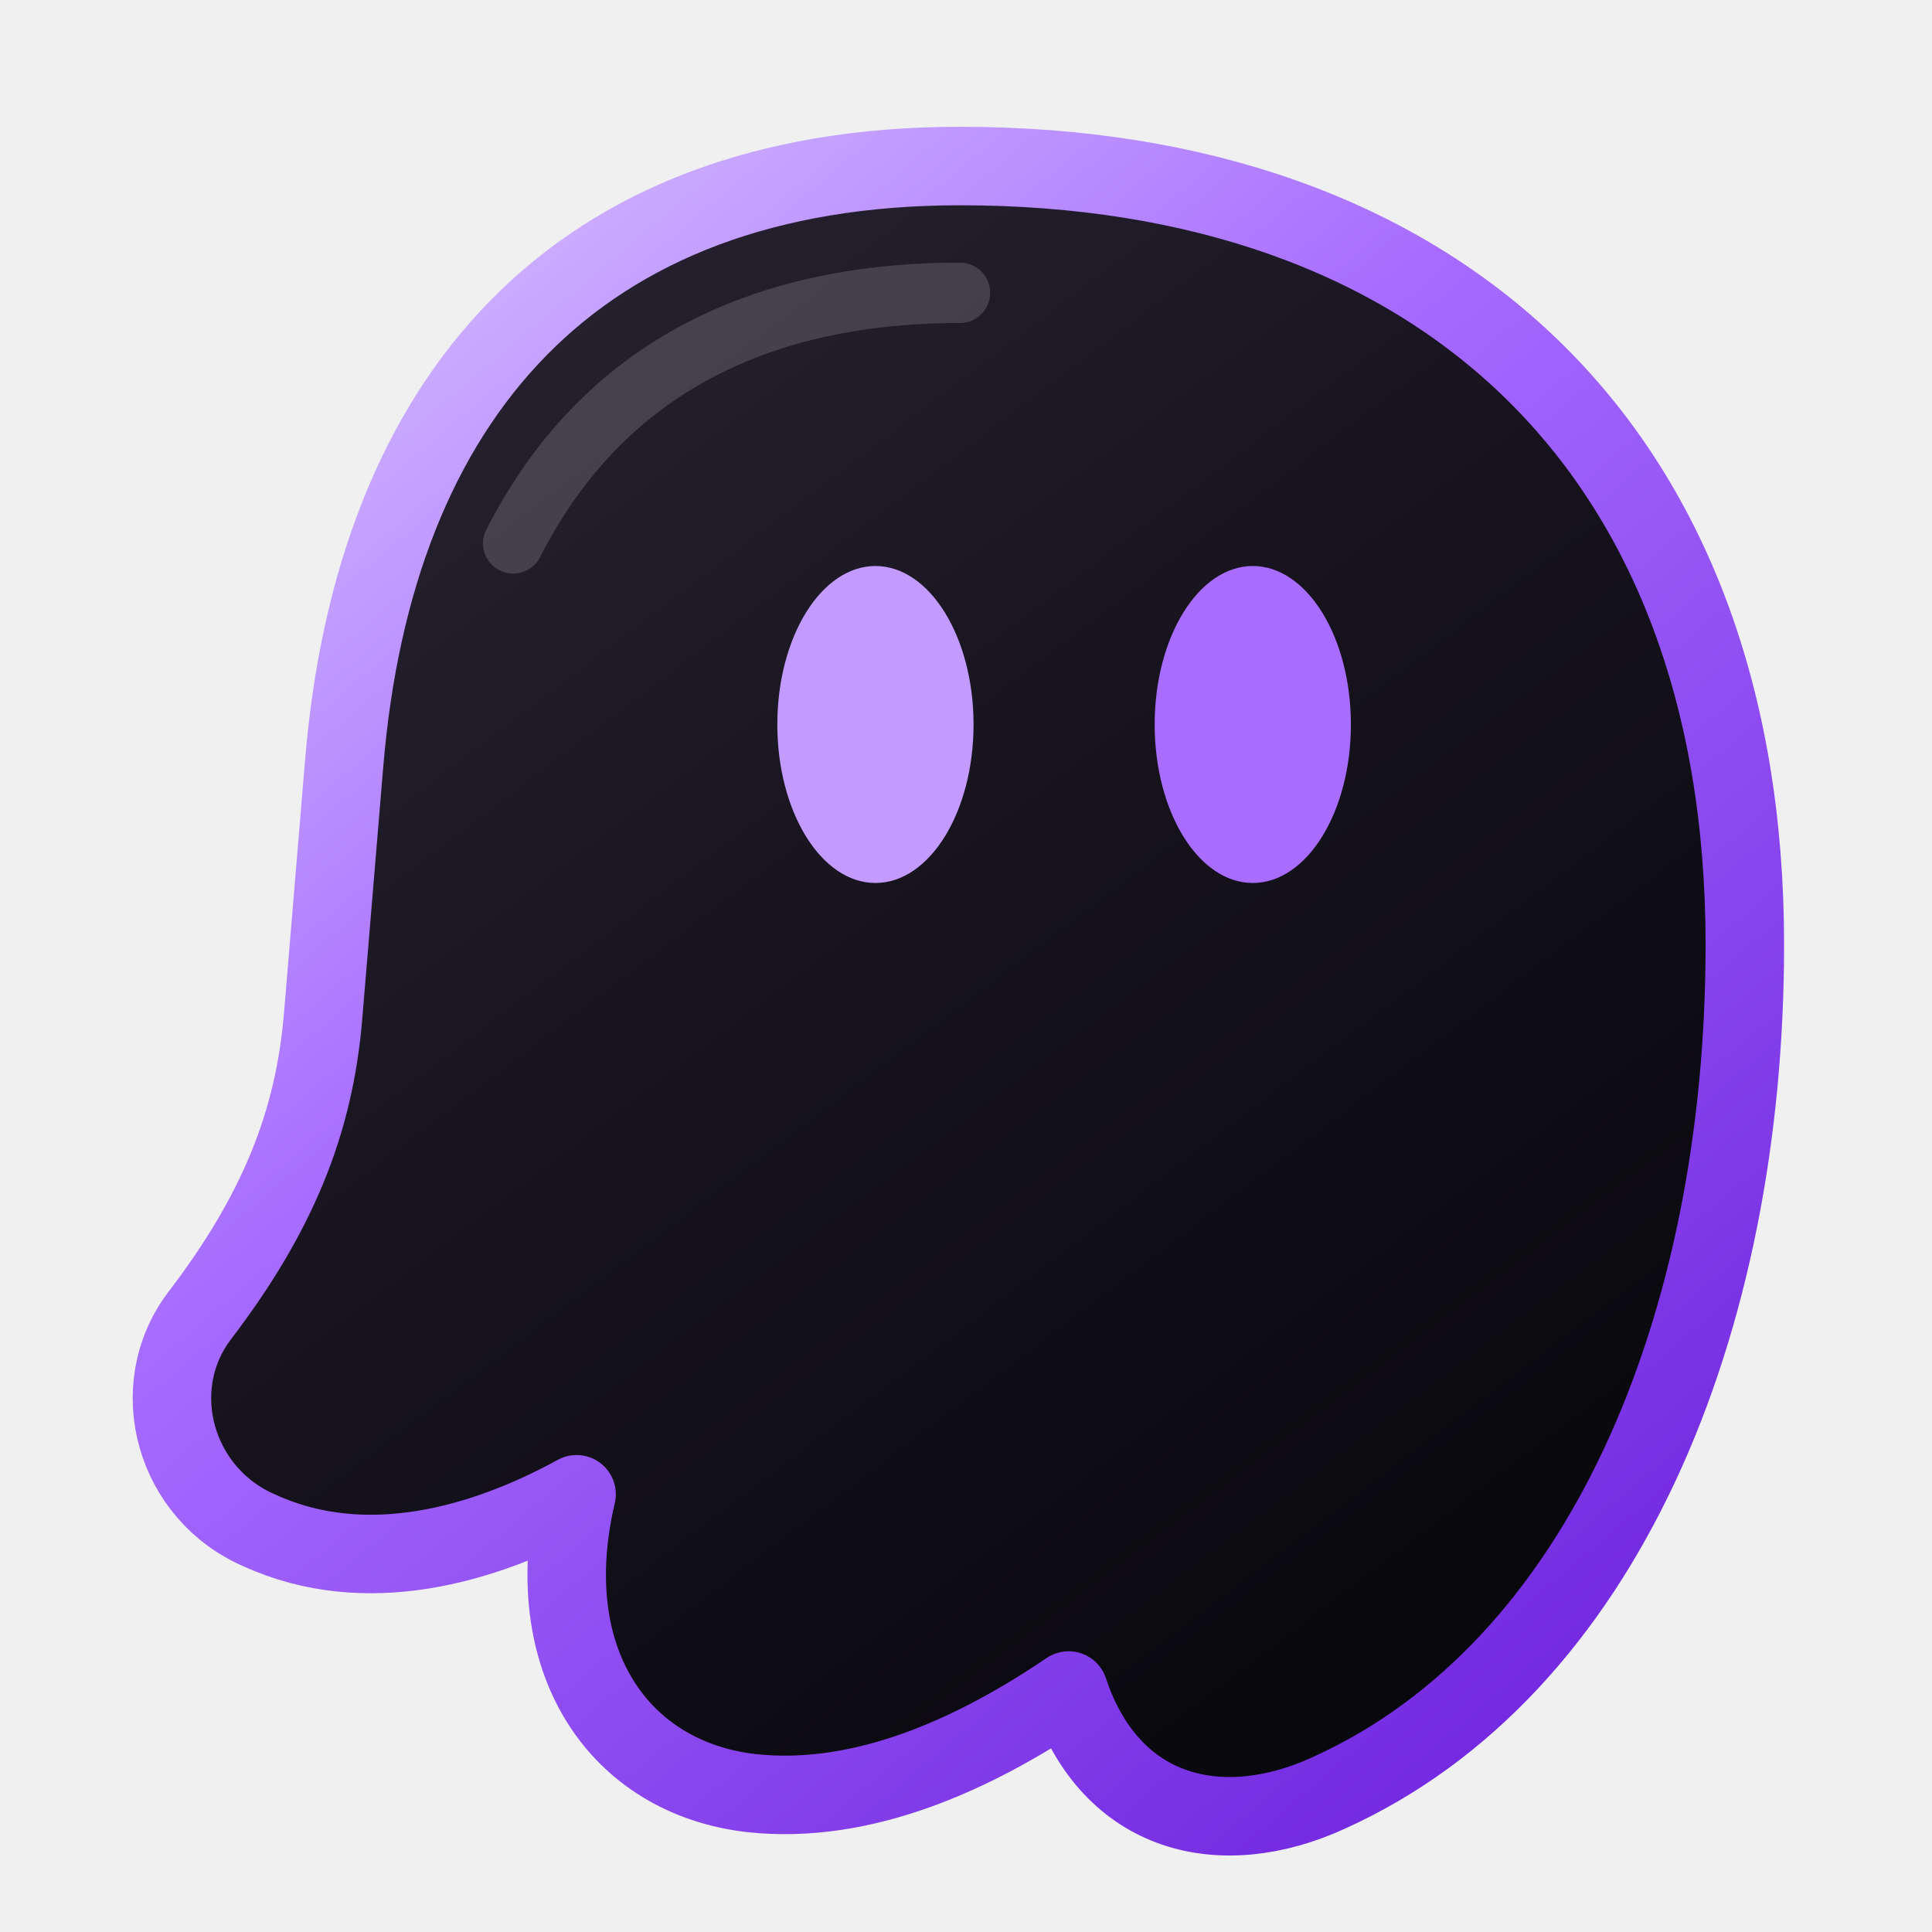
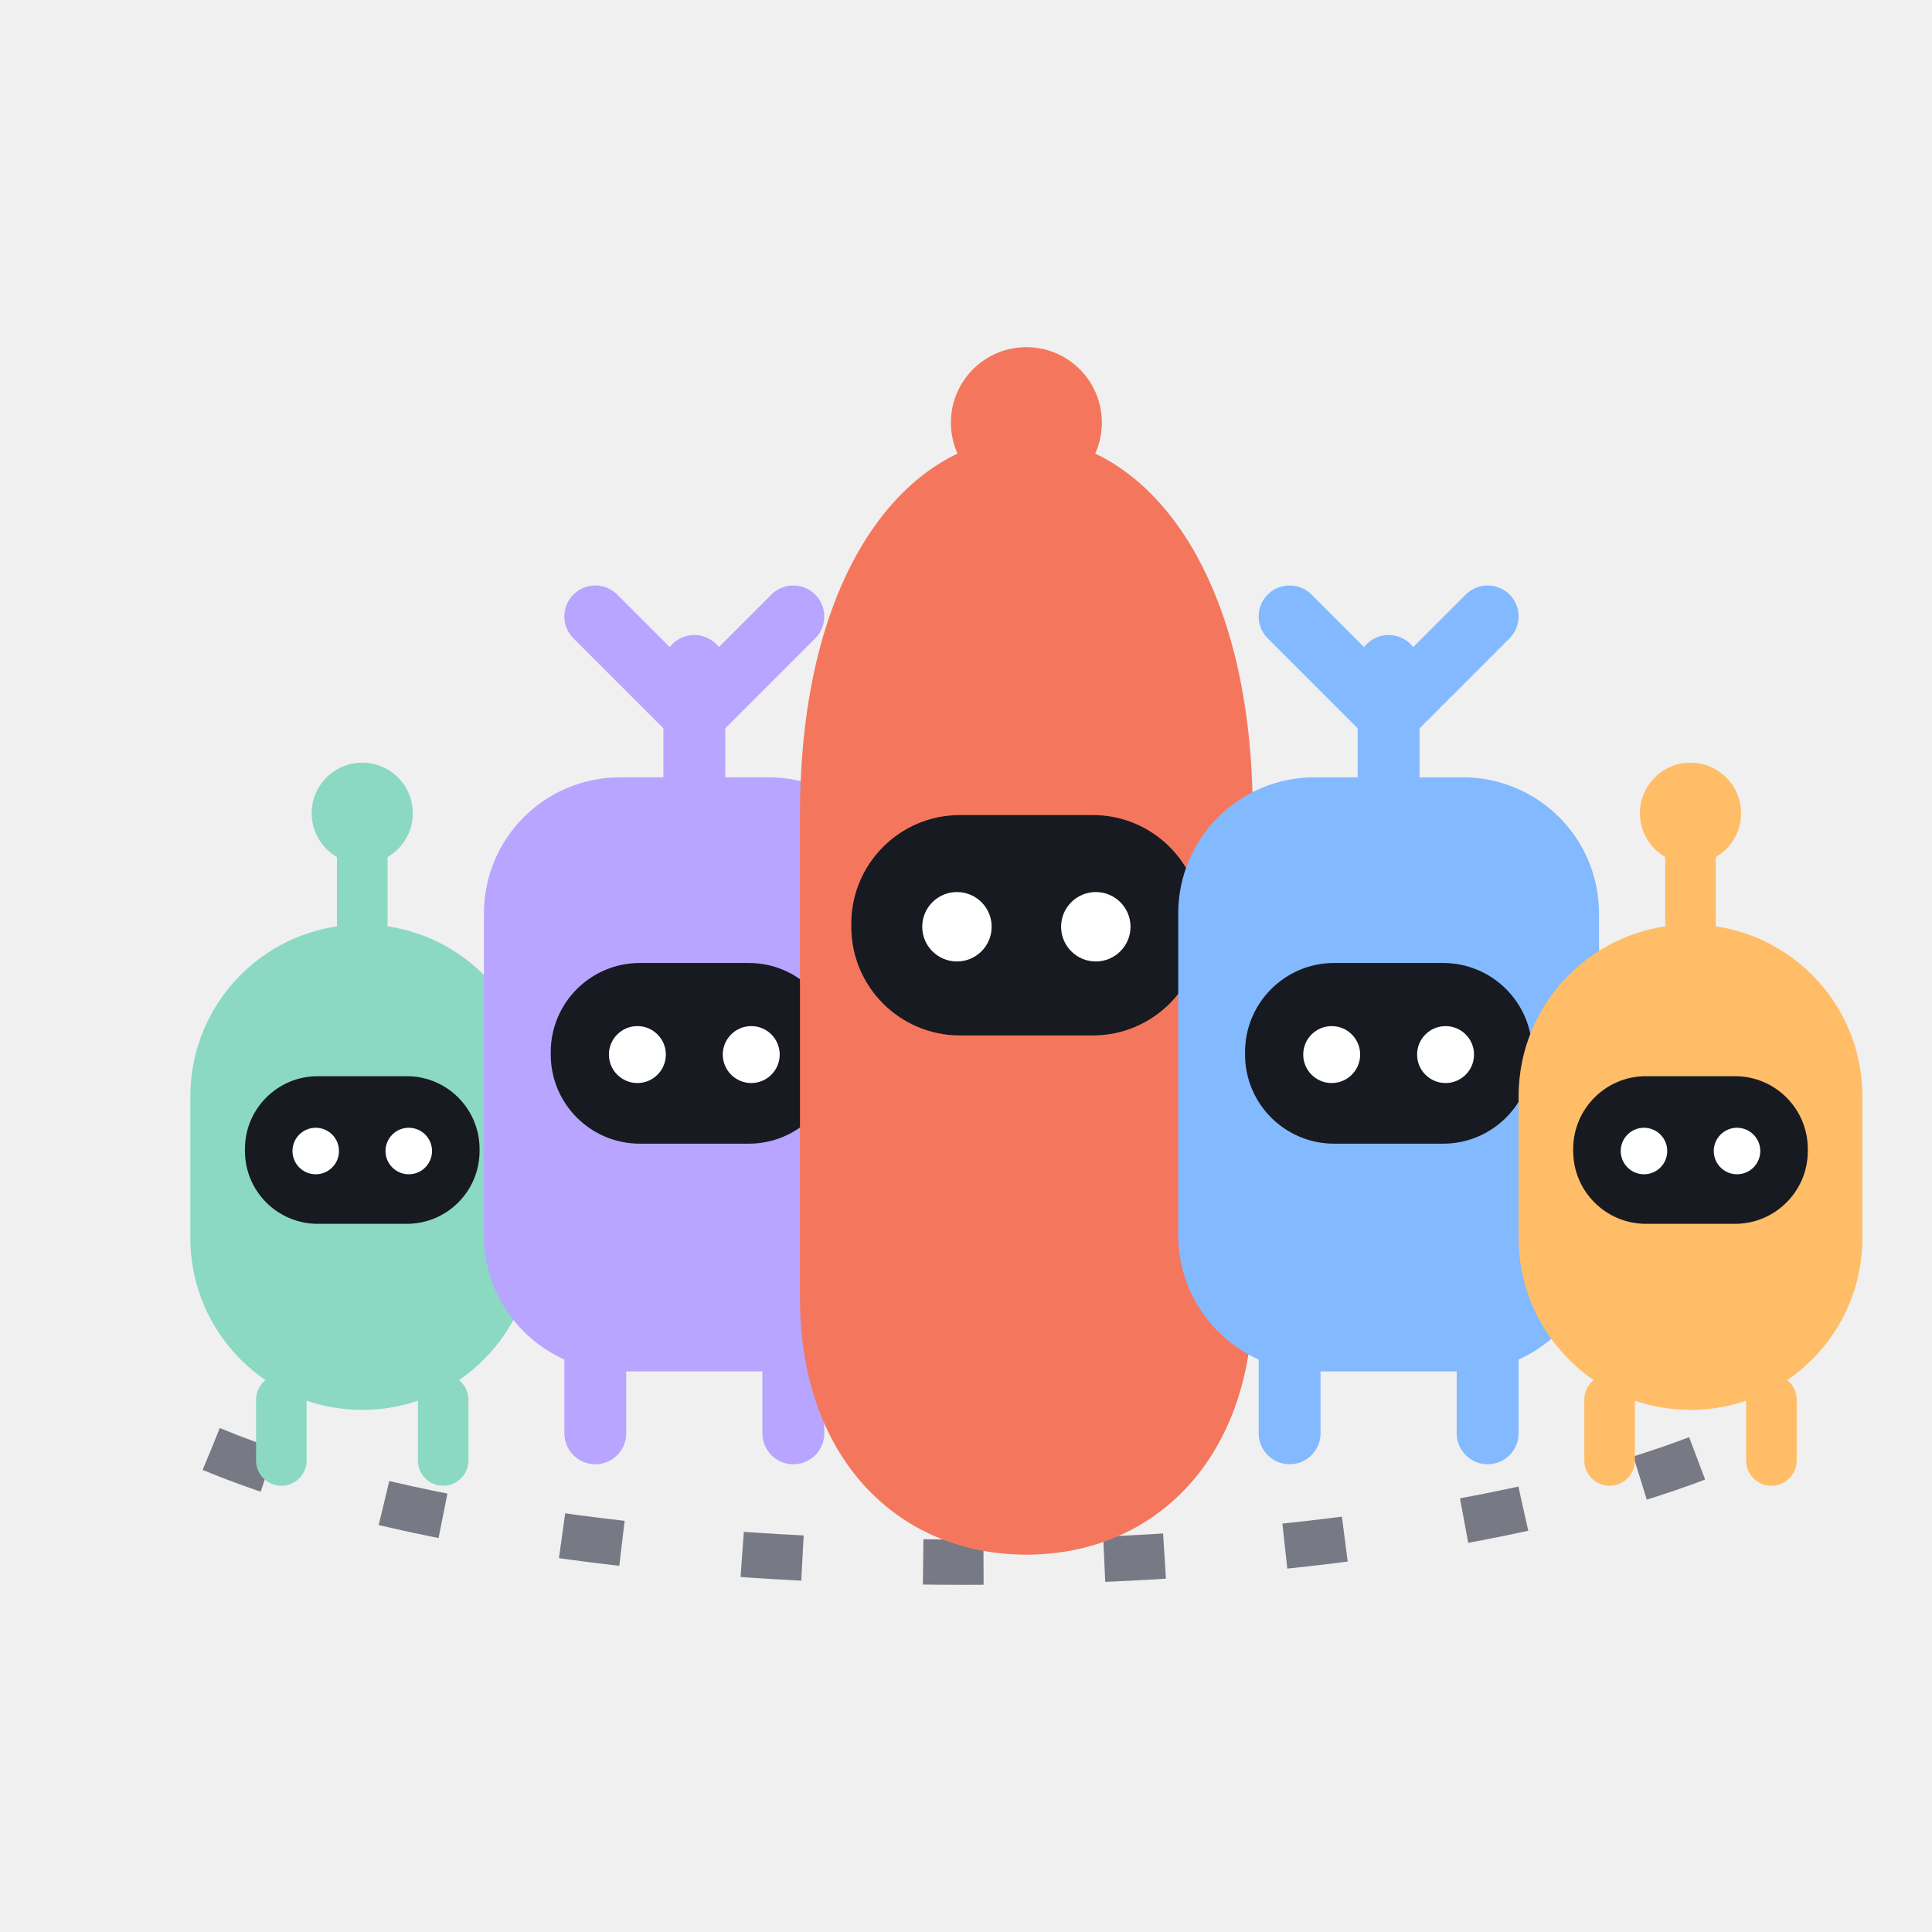
- <svg xmlns="http://www.w3.org/2000/svg" viewBox="0 0 64 64" aria-hidden="true">
-   <defs>
-     <linearGradient id="body" x1="13" y1="8" x2="51" y2="58" gradientUnits="userSpaceOnUse">
-       <stop stop-color="#292332" />
-       <stop offset=".48" stop-color="#15121C" />
-       <stop offset="1" stop-color="#07070A" />
-     </linearGradient>
-     <linearGradient id="edge" x1="10" y1="6" x2="55" y2="59" gradientUnits="userSpaceOnUse">
-       <stop stop-color="#D7C2FF" />
-       <stop offset=".38" stop-color="#A66BFF" />
-       <stop offset="1" stop-color="#6D22DD" />
-     </linearGradient>
-   </defs>
-   <path d="M31.8 5.5c-12.8 0-19.4 7.7-20.4 19.8l-.7 8.4c-.3 3.5-1.5 6.5-4.1 9.9-1.8 2.4-.8 5.9 2 7.1 3.5 1.6 7.4.5 10.5-1.2-1.3 5.5 1.4 9.4 5.8 9.9 3.7.4 7.4-1.3 10.5-3.4 1.4 4.2 5.1 5 8.6 3.4 9.1-4.1 13.8-15.5 13.8-28.1C57.8 14.8 47.6 5.5 31.8 5.5Z" fill="url(#body)" stroke="url(#edge)" stroke-width="2.6" stroke-linejoin="round" />
-   <ellipse cx="29" cy="24" rx="3.25" ry="5.25" fill="#C39AFF" />
-   <ellipse cx="41.5" cy="24" rx="3.25" ry="5.25" fill="#A86CFF" />
-   <path d="M17 18c2.8-5.5 7.8-8.3 14.8-8.3" fill="none" stroke="#fff" stroke-opacity=".16" stroke-width="2" stroke-linecap="round" />
+ <svg xmlns="http://www.w3.org/2000/svg" viewBox="0 0 64 64" role="img" aria-label="Ari helpers">
+   <path d="M7 48c12 5 38 5 50 0" fill="none" stroke="#777985" stroke-width="1.5" stroke-dasharray="2 4" />
+   <g transform="translate(12 39) scale(.67)" fill="#8bd9c2" stroke="#8bd9c2" stroke-linecap="round" stroke-linejoin="round">
+     <path d="M0-12v-4" fill="none" stroke-width="2.5" />
+     <circle cy="-18" r="2.5" stroke="none" />
+     <rect x="-8" y="-12" width="16" height="23" rx="8" />
+     <rect x="-5.8" y="-5" width="11.6" height="7.3" rx="3.6" fill="#181a21" stroke="none" />
+     <circle cx="-2.3" cy="-1.3" r="1.15" fill="#fff" stroke="none" />
+     <circle cx="2.3" cy="-1.3" r="1.15" fill="#fff" stroke="none" />
+     <path d="M-4 11v3m8-3v3" fill="none" stroke-width="2.5" />
+   </g>
+   <g transform="translate(23 36) scale(.82)" fill="#b7a5ff" stroke="#b7a5ff" stroke-linecap="round" stroke-linejoin="round">
+     <path d="M0-12v-5m0 2-4-4m4 4 4-4" fill="none" stroke-width="2.5" />
+     <rect x="-8" y="-12" width="16" height="23" rx="5" />
+     <rect x="-5.8" y="-5" width="11.6" height="7.3" rx="3.6" fill="#181a21" stroke="none" />
+     <circle cx="-2.3" cy="-1.3" r="1.15" fill="#fff" stroke="none" />
+     <circle cx="2.3" cy="-1.3" r="1.15" fill="#fff" stroke="none" />
+     <path d="M-4 11v3m8-3v3" fill="none" stroke-width="2.5" />
+   </g>
+   <g transform="translate(34 32) scale(1)" fill="#f4775d" stroke="#f4775d" stroke-linecap="round" stroke-linejoin="round">
+     <path d="M0-12v-4" fill="none" stroke-width="2.5" />
+     <circle cy="-18" r="2.5" stroke="none" />
+     <path d="M-7 11V-5c0-8 3.5-12 7-12s7 4 7 12v16c0 5-3 8-7 8s-7-3-7-8Z" />
+     <rect x="-5.8" y="-5" width="11.6" height="7.3" rx="3.6" fill="#181a21" stroke="none" />
+     <circle cx="-2.3" cy="-1.3" r="1.15" fill="#fff" stroke="none" />
+     <circle cx="2.3" cy="-1.3" r="1.15" fill="#fff" stroke="none" />
+     <path d="M-4 11v3m8-3v3" fill="none" stroke-width="2.5" />
+   </g>
+   <g transform="translate(46 36) scale(.82)" fill="#83b9ff" stroke="#83b9ff" stroke-linecap="round" stroke-linejoin="round">
+     <path d="M0-12v-5m0 2-4-4m4 4 4-4" fill="none" stroke-width="2.5" />
+     <rect x="-8" y="-12" width="16" height="23" rx="5" />
+     <rect x="-5.8" y="-5" width="11.6" height="7.3" rx="3.6" fill="#181a21" stroke="none" />
+     <circle cx="-2.3" cy="-1.3" r="1.15" fill="#fff" stroke="none" />
+     <circle cx="2.3" cy="-1.3" r="1.15" fill="#fff" stroke="none" />
+     <path d="M-4 11v3m8-3v3" fill="none" stroke-width="2.5" />
+   </g>
+   <g transform="translate(56 39) scale(.67)" fill="#ffbd67" stroke="#ffbd67" stroke-linecap="round" stroke-linejoin="round">
+     <path d="M0-12v-4" fill="none" stroke-width="2.5" />
+     <circle cy="-18" r="2.5" stroke="none" />
+     <rect x="-8" y="-12" width="16" height="23" rx="8" />
+     <rect x="-5.8" y="-5" width="11.6" height="7.3" rx="3.6" fill="#181a21" stroke="none" />
+     <circle cx="-2.3" cy="-1.3" r="1.15" fill="#fff" stroke="none" />
+     <circle cx="2.3" cy="-1.3" r="1.15" fill="#fff" stroke="none" />
+     <path d="M-4 11v3m8-3v3" fill="none" stroke-width="2.5" />
+   </g>
</svg>
